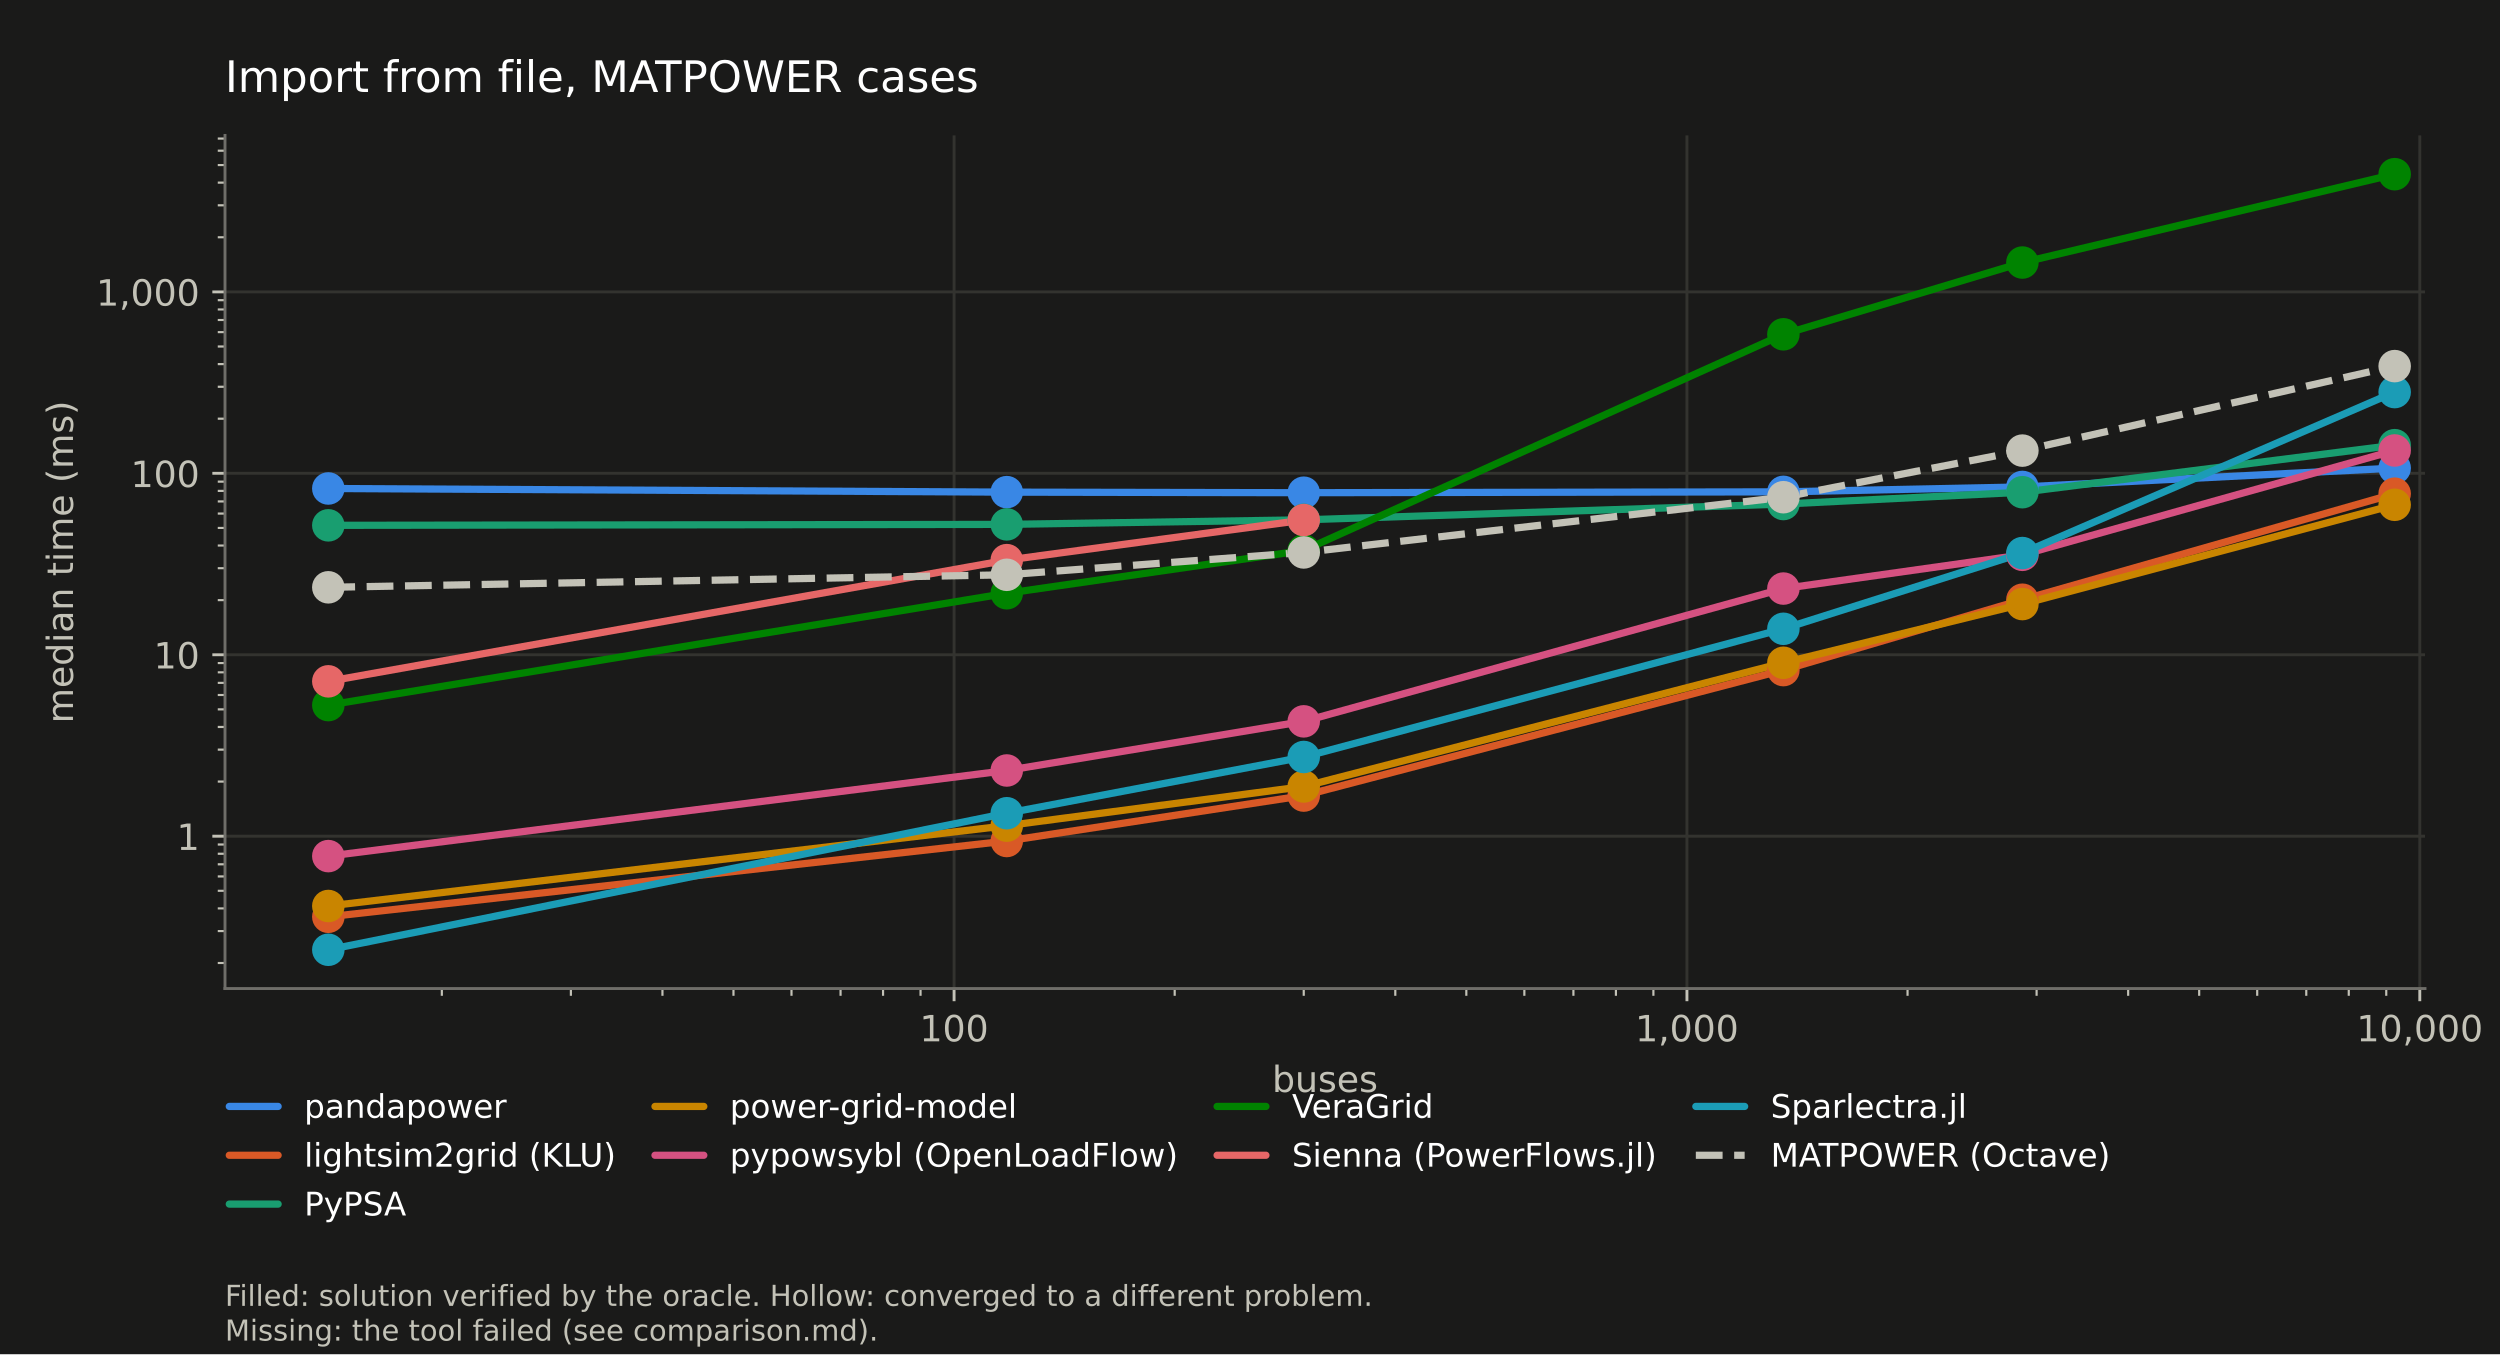
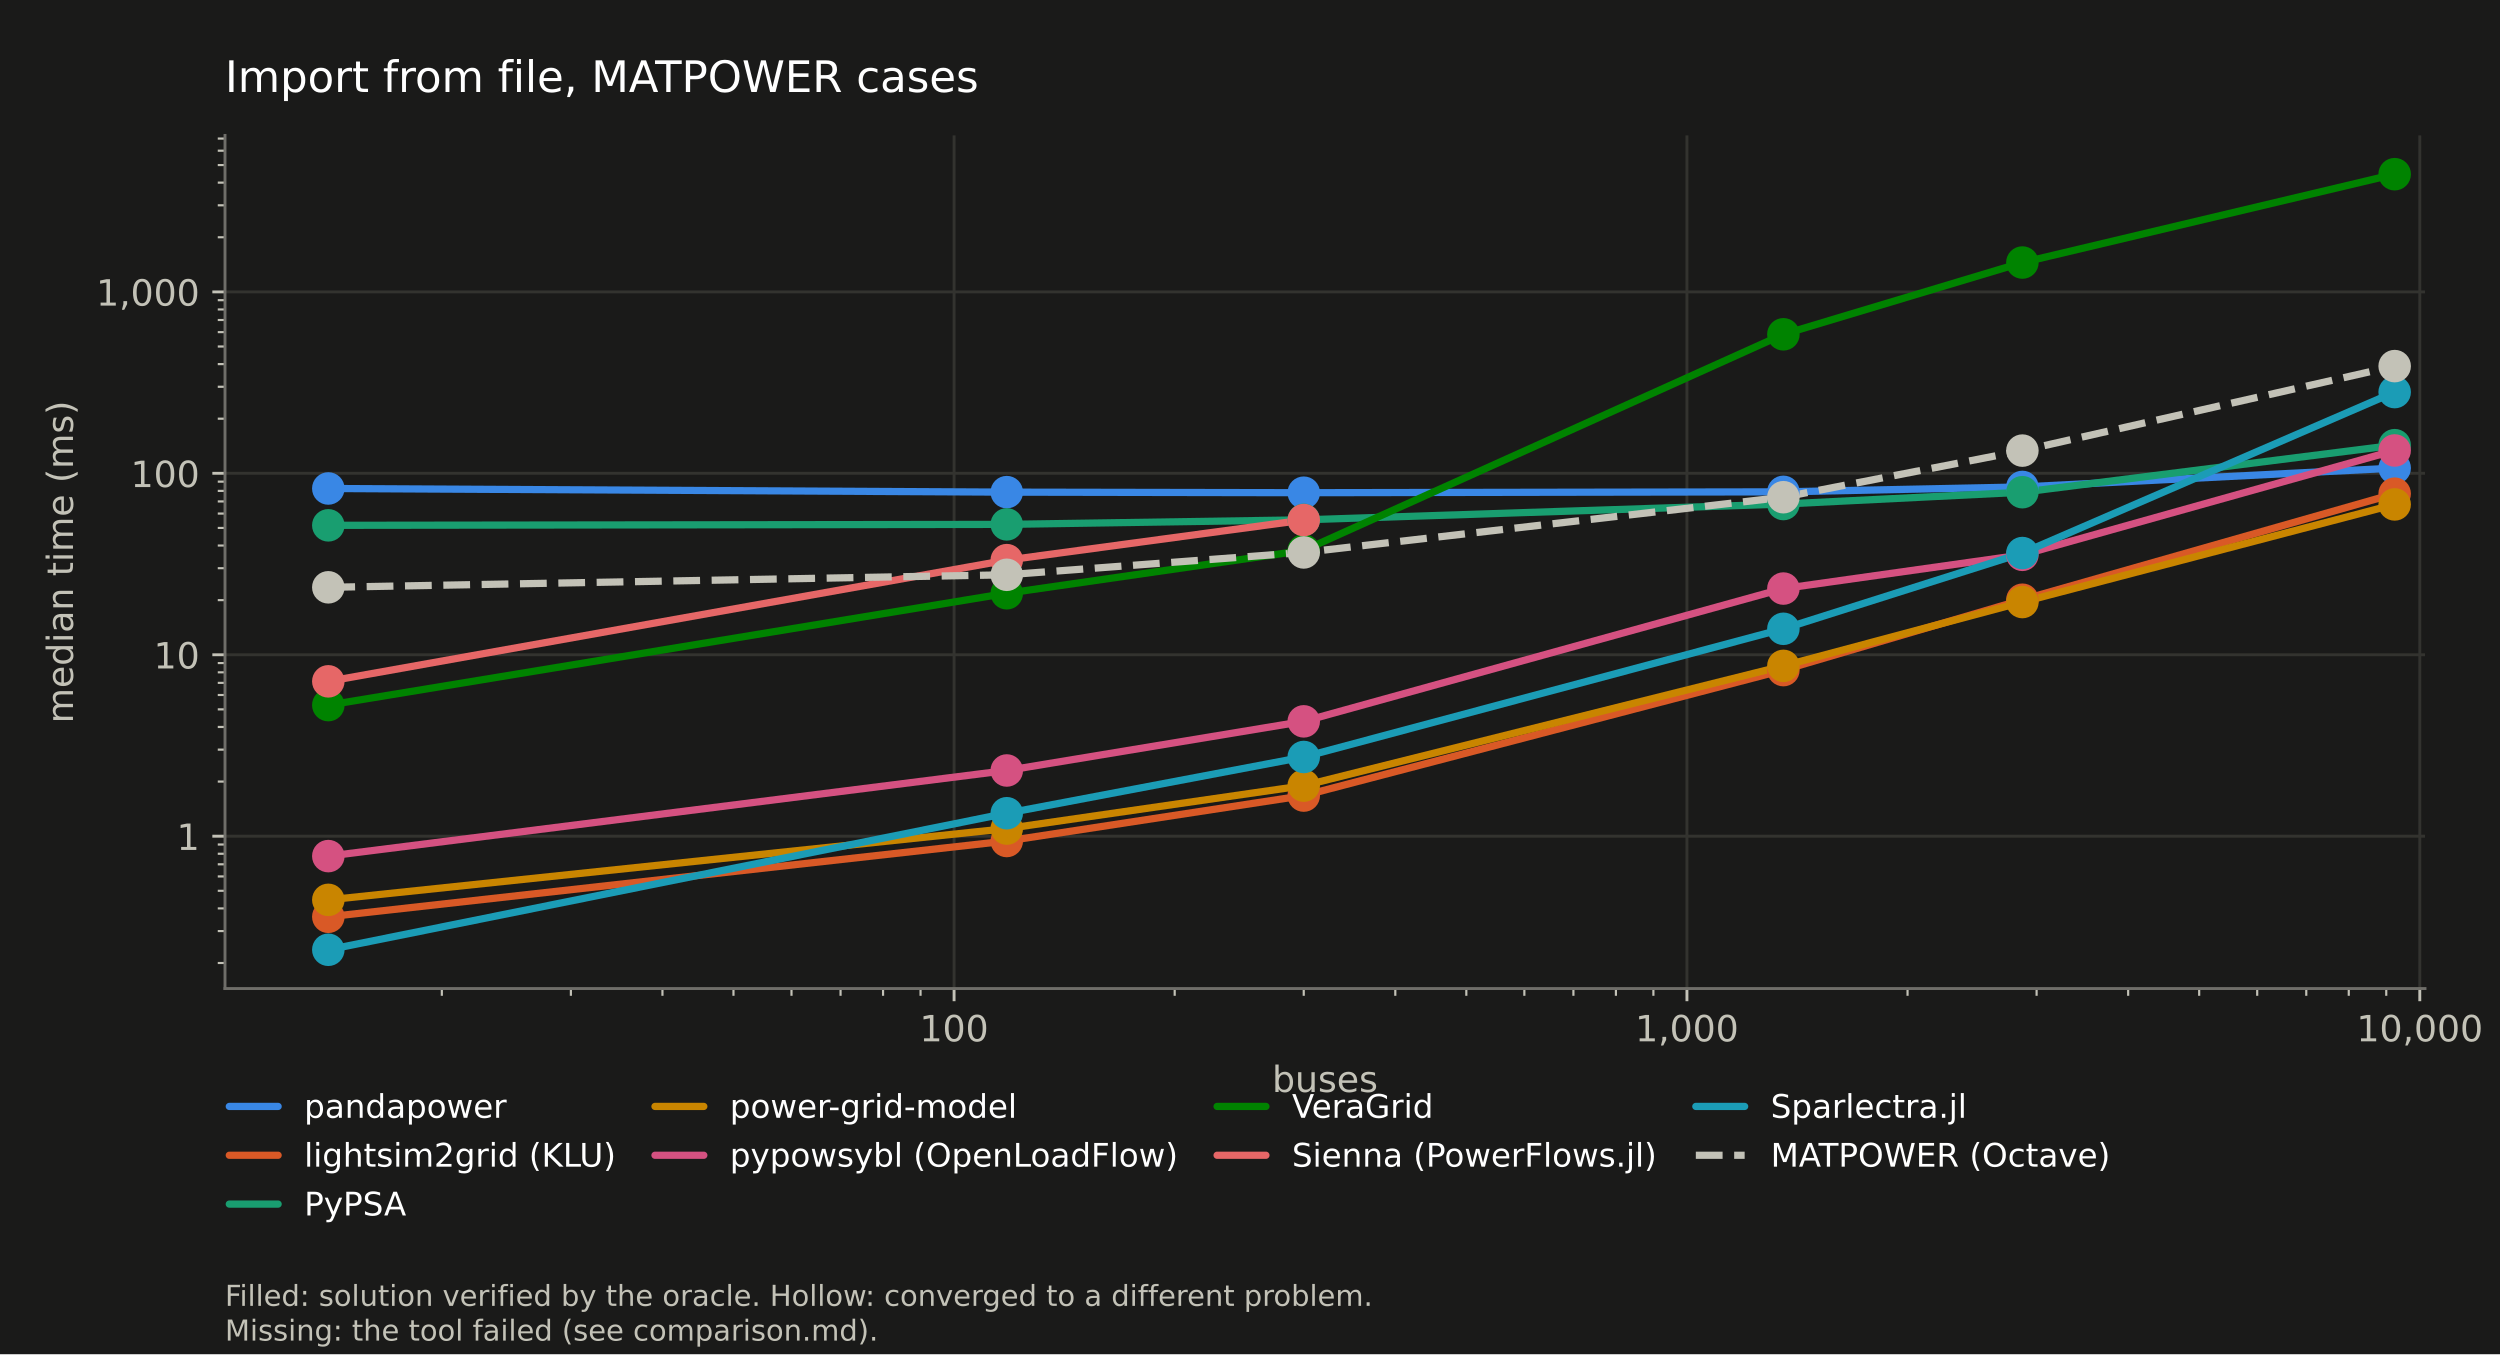
<svg xmlns="http://www.w3.org/2000/svg" xmlns:xlink="http://www.w3.org/1999/xlink" width="691.2pt" height="374.4pt" viewBox="0 0 691.2 374.4" version="1.1">
  <defs>
    <style type="text/css">*{stroke-linejoin: round; stroke-linecap: butt}</style>
  </defs>
  <g id="figure_1">
    <g id="patch_1">
      <path d="M 0 374.4  L 691.2 374.4  L 691.2 0  L 0 0  z " style="fill: #1a1a19" />
    </g>
    <g id="axes_1">
      <g id="patch_2">
        <path d="M 62.208 273.312  L 670.464 273.312  L 670.464 37.44  L 62.208 37.44  z " style="fill: #1a1a19" />
      </g>
      <g id="matplotlib.axis_1">
        <g id="xtick_1">
          <g id="line2d_1">
            <path d="M 263.784 273.312  L 263.784 37.44  " clip-path="url(#pc0a371b898)" style="fill: none; stroke: #33332f; stroke-width: 0.8; stroke-linecap: square" />
          </g>
          <g id="line2d_2">
            <defs>
              <path id="m5ec1d65c88" d="M 0 0  L 0 3.5  " style="stroke: #c3c2b7; stroke-width: 0.8" />
            </defs>
            <g>
              <use xlink:href="#m5ec1d65c88" x="263.784" y="273.312" style="fill: #c3c2b7; stroke: #c3c2b7; stroke-width: 0.8" />
            </g>
          </g>
          <g id="text_1">
            <text style="font-size: 10px; font-family: 'DejaVu Sans', 'Bitstream Vera Sans', 'Computer Modern Sans Serif', 'Lucida Grande', 'Verdana', 'Geneva', 'Lucid', 'Arial', 'Helvetica', 'Avant Garde', sans-serif; text-anchor: middle; fill: #c3c2b7" x="263.784" y="287.91" transform="rotate(-0 263.7842 287.9097)">100</text>
          </g>
        </g>
        <g id="xtick_2">
          <g id="line2d_3">
            <path d="M 466.404 273.312  L 466.404 37.44  " clip-path="url(#pc0a371b898)" style="fill: none; stroke: #33332f; stroke-width: 0.8; stroke-linecap: square" />
          </g>
          <g id="line2d_4">
            <g>
              <use xlink:href="#m5ec1d65c88" x="466.404" y="273.312" style="fill: #c3c2b7; stroke: #c3c2b7; stroke-width: 0.8" />
            </g>
          </g>
          <g id="text_2">
            <text style="font-size: 10px; font-family: 'DejaVu Sans', 'Bitstream Vera Sans', 'Computer Modern Sans Serif', 'Lucida Grande', 'Verdana', 'Geneva', 'Lucid', 'Arial', 'Helvetica', 'Avant Garde', sans-serif; text-anchor: middle; fill: #c3c2b7" x="466.404" y="287.91" transform="rotate(-0 466.4036 287.9097)">1,000</text>
          </g>
        </g>
        <g id="xtick_3">
          <g id="line2d_5">
            <path d="M 669.023 273.312  L 669.023 37.44  " clip-path="url(#pc0a371b898)" style="fill: none; stroke: #33332f; stroke-width: 0.8; stroke-linecap: square" />
          </g>
          <g id="line2d_6">
            <g>
              <use xlink:href="#m5ec1d65c88" x="669.023" y="273.312" style="fill: #c3c2b7; stroke: #c3c2b7; stroke-width: 0.8" />
            </g>
          </g>
          <g id="text_3">
            <text style="font-size: 10px; font-family: 'DejaVu Sans', 'Bitstream Vera Sans', 'Computer Modern Sans Serif', 'Lucida Grande', 'Verdana', 'Geneva', 'Lucid', 'Arial', 'Helvetica', 'Avant Garde', sans-serif; text-anchor: middle; fill: #c3c2b7" x="669.023" y="287.91" transform="rotate(-0 669.023 287.9097)">10,000</text>
          </g>
        </g>
        <g id="xtick_4">
          <g id="line2d_7">
            <defs>
              <path id="m5e015acaa7" d="M 0 0  L 0 2  " style="stroke: #c3c2b7; stroke-width: 0.6" />
            </defs>
            <g>
              <use xlink:href="#m5e015acaa7" x="122.159" y="273.312" style="fill: #c3c2b7; stroke: #c3c2b7; stroke-width: 0.6" />
            </g>
          </g>
        </g>
        <g id="xtick_5">
          <g id="line2d_8">
            <g>
              <use xlink:href="#m5e015acaa7" x="157.839" y="273.312" style="fill: #c3c2b7; stroke: #c3c2b7; stroke-width: 0.6" />
            </g>
          </g>
        </g>
        <g id="xtick_6">
          <g id="line2d_9">
            <g>
              <use xlink:href="#m5e015acaa7" x="183.154" y="273.312" style="fill: #c3c2b7; stroke: #c3c2b7; stroke-width: 0.6" />
            </g>
          </g>
        </g>
        <g id="xtick_7">
          <g id="line2d_10">
            <g>
              <use xlink:href="#m5e015acaa7" x="202.79" y="273.312" style="fill: #c3c2b7; stroke: #c3c2b7; stroke-width: 0.6" />
            </g>
          </g>
        </g>
        <g id="xtick_8">
          <g id="line2d_11">
            <g>
              <use xlink:href="#m5e015acaa7" x="218.833" y="273.312" style="fill: #c3c2b7; stroke: #c3c2b7; stroke-width: 0.6" />
            </g>
          </g>
        </g>
        <g id="xtick_9">
          <g id="line2d_12">
            <g>
              <use xlink:href="#m5e015acaa7" x="232.398" y="273.312" style="fill: #c3c2b7; stroke: #c3c2b7; stroke-width: 0.6" />
            </g>
          </g>
        </g>
        <g id="xtick_10">
          <g id="line2d_13">
            <g>
              <use xlink:href="#m5e015acaa7" x="244.148" y="273.312" style="fill: #c3c2b7; stroke: #c3c2b7; stroke-width: 0.6" />
            </g>
          </g>
        </g>
        <g id="xtick_11">
          <g id="line2d_14">
            <g>
              <use xlink:href="#m5e015acaa7" x="254.513" y="273.312" style="fill: #c3c2b7; stroke: #c3c2b7; stroke-width: 0.6" />
            </g>
          </g>
        </g>
        <g id="xtick_12">
          <g id="line2d_15">
            <g>
              <use xlink:href="#m5e015acaa7" x="324.779" y="273.312" style="fill: #c3c2b7; stroke: #c3c2b7; stroke-width: 0.6" />
            </g>
          </g>
        </g>
        <g id="xtick_13">
          <g id="line2d_16">
            <g>
              <use xlink:href="#m5e015acaa7" x="360.458" y="273.312" style="fill: #c3c2b7; stroke: #c3c2b7; stroke-width: 0.6" />
            </g>
          </g>
        </g>
        <g id="xtick_14">
          <g id="line2d_17">
            <g>
              <use xlink:href="#m5e015acaa7" x="385.773" y="273.312" style="fill: #c3c2b7; stroke: #c3c2b7; stroke-width: 0.6" />
            </g>
          </g>
        </g>
        <g id="xtick_15">
          <g id="line2d_18">
            <g>
              <use xlink:href="#m5e015acaa7" x="405.409" y="273.312" style="fill: #c3c2b7; stroke: #c3c2b7; stroke-width: 0.6" />
            </g>
          </g>
        </g>
        <g id="xtick_16">
          <g id="line2d_19">
            <g>
              <use xlink:href="#m5e015acaa7" x="421.453" y="273.312" style="fill: #c3c2b7; stroke: #c3c2b7; stroke-width: 0.6" />
            </g>
          </g>
        </g>
        <g id="xtick_17">
          <g id="line2d_20">
            <g>
              <use xlink:href="#m5e015acaa7" x="435.017" y="273.312" style="fill: #c3c2b7; stroke: #c3c2b7; stroke-width: 0.6" />
            </g>
          </g>
        </g>
        <g id="xtick_18">
          <g id="line2d_21">
            <g>
              <use xlink:href="#m5e015acaa7" x="446.768" y="273.312" style="fill: #c3c2b7; stroke: #c3c2b7; stroke-width: 0.6" />
            </g>
          </g>
        </g>
        <g id="xtick_19">
          <g id="line2d_22">
            <g>
              <use xlink:href="#m5e015acaa7" x="457.132" y="273.312" style="fill: #c3c2b7; stroke: #c3c2b7; stroke-width: 0.6" />
            </g>
          </g>
        </g>
        <g id="xtick_20">
          <g id="line2d_23">
            <g>
              <use xlink:href="#m5e015acaa7" x="527.398" y="273.312" style="fill: #c3c2b7; stroke: #c3c2b7; stroke-width: 0.6" />
            </g>
          </g>
        </g>
        <g id="xtick_21">
          <g id="line2d_24">
            <g>
              <use xlink:href="#m5e015acaa7" x="563.078" y="273.312" style="fill: #c3c2b7; stroke: #c3c2b7; stroke-width: 0.6" />
            </g>
          </g>
        </g>
        <g id="xtick_22">
          <g id="line2d_25">
            <g>
              <use xlink:href="#m5e015acaa7" x="588.393" y="273.312" style="fill: #c3c2b7; stroke: #c3c2b7; stroke-width: 0.6" />
            </g>
          </g>
        </g>
        <g id="xtick_23">
          <g id="line2d_26">
            <g>
              <use xlink:href="#m5e015acaa7" x="608.029" y="273.312" style="fill: #c3c2b7; stroke: #c3c2b7; stroke-width: 0.6" />
            </g>
          </g>
        </g>
        <g id="xtick_24">
          <g id="line2d_27">
            <g>
              <use xlink:href="#m5e015acaa7" x="624.072" y="273.312" style="fill: #c3c2b7; stroke: #c3c2b7; stroke-width: 0.6" />
            </g>
          </g>
        </g>
        <g id="xtick_25">
          <g id="line2d_28">
            <g>
              <use xlink:href="#m5e015acaa7" x="637.637" y="273.312" style="fill: #c3c2b7; stroke: #c3c2b7; stroke-width: 0.6" />
            </g>
          </g>
        </g>
        <g id="xtick_26">
          <g id="line2d_29">
            <g>
              <use xlink:href="#m5e015acaa7" x="649.387" y="273.312" style="fill: #c3c2b7; stroke: #c3c2b7; stroke-width: 0.6" />
            </g>
          </g>
        </g>
        <g id="xtick_27">
          <g id="line2d_30">
            <g>
              <use xlink:href="#m5e015acaa7" x="659.752" y="273.312" style="fill: #c3c2b7; stroke: #c3c2b7; stroke-width: 0.6" />
            </g>
          </g>
        </g>
        <g id="text_4">
          <text style="font-size: 10px; font-family: 'DejaVu Sans', 'Bitstream Vera Sans', 'Computer Modern Sans Serif', 'Lucida Grande', 'Verdana', 'Geneva', 'Lucid', 'Arial', 'Helvetica', 'Avant Garde', sans-serif; text-anchor: middle; fill: #c3c2b7" x="366.336" y="301.91" transform="rotate(-0 366.336 301.9104)">buses</text>
        </g>
      </g>
      <g id="matplotlib.axis_2">
        <g id="ytick_1">
          <g id="line2d_31">
            <path d="M 62.208 231.191  L 670.464 231.191  " clip-path="url(#pc0a371b898)" style="fill: none; stroke: #33332f; stroke-width: 0.8; stroke-linecap: square" />
          </g>
          <g id="line2d_32">
            <defs>
              <path id="mb448b4ee46" d="M 0 0  L -3.5 0  " style="stroke: #c3c2b7; stroke-width: 0.8" />
            </defs>
            <g>
              <use xlink:href="#mb448b4ee46" x="62.208" y="231.191" style="fill: #c3c2b7; stroke: #c3c2b7; stroke-width: 0.8" />
            </g>
          </g>
          <g id="text_5">
            <text style="font-size: 10px; font-family: 'DejaVu Sans', 'Bitstream Vera Sans', 'Computer Modern Sans Serif', 'Lucida Grande', 'Verdana', 'Geneva', 'Lucid', 'Arial', 'Helvetica', 'Avant Garde', sans-serif; text-anchor: end; fill: #c3c2b7" x="55.208" y="234.989" transform="rotate(-0 55.208 234.9894)">1</text>
          </g>
        </g>
        <g id="ytick_2">
          <g id="line2d_33">
            <path d="M 62.208 181.027  L 670.464 181.027  " clip-path="url(#pc0a371b898)" style="fill: none; stroke: #33332f; stroke-width: 0.8; stroke-linecap: square" />
          </g>
          <g id="line2d_34">
            <g>
              <use xlink:href="#mb448b4ee46" x="62.208" y="181.027" style="fill: #c3c2b7; stroke: #c3c2b7; stroke-width: 0.8" />
            </g>
          </g>
          <g id="text_6">
            <text style="font-size: 10px; font-family: 'DejaVu Sans', 'Bitstream Vera Sans', 'Computer Modern Sans Serif', 'Lucida Grande', 'Verdana', 'Geneva', 'Lucid', 'Arial', 'Helvetica', 'Avant Garde', sans-serif; text-anchor: end; fill: #c3c2b7" x="55.208" y="184.826" transform="rotate(-0 55.208 184.8257)">10</text>
          </g>
        </g>
        <g id="ytick_3">
          <g id="line2d_35">
            <path d="M 62.208 130.863  L 670.464 130.863  " clip-path="url(#pc0a371b898)" style="fill: none; stroke: #33332f; stroke-width: 0.8; stroke-linecap: square" />
          </g>
          <g id="line2d_36">
            <g>
              <use xlink:href="#mb448b4ee46" x="62.208" y="130.863" style="fill: #c3c2b7; stroke: #c3c2b7; stroke-width: 0.8" />
            </g>
          </g>
          <g id="text_7">
            <text style="font-size: 10px; font-family: 'DejaVu Sans', 'Bitstream Vera Sans', 'Computer Modern Sans Serif', 'Lucida Grande', 'Verdana', 'Geneva', 'Lucid', 'Arial', 'Helvetica', 'Avant Garde', sans-serif; text-anchor: end; fill: #c3c2b7" x="55.208" y="134.662" transform="rotate(-0 55.208 134.6619)">100</text>
          </g>
        </g>
        <g id="ytick_4">
          <g id="line2d_37">
            <path d="M 62.208 80.699  L 670.464 80.699  " clip-path="url(#pc0a371b898)" style="fill: none; stroke: #33332f; stroke-width: 0.8; stroke-linecap: square" />
          </g>
          <g id="line2d_38">
            <g>
              <use xlink:href="#mb448b4ee46" x="62.208" y="80.699" style="fill: #c3c2b7; stroke: #c3c2b7; stroke-width: 0.8" />
            </g>
          </g>
          <g id="text_8">
            <text style="font-size: 10px; font-family: 'DejaVu Sans', 'Bitstream Vera Sans', 'Computer Modern Sans Serif', 'Lucida Grande', 'Verdana', 'Geneva', 'Lucid', 'Arial', 'Helvetica', 'Avant Garde', sans-serif; text-anchor: end; fill: #c3c2b7" x="55.208" y="84.498" transform="rotate(-0 55.208 84.4981)">1,000</text>
          </g>
        </g>
        <g id="ytick_5">
          <g id="line2d_39">
            <defs>
              <path id="m039c7db84e" d="M 0 0  L -2 0  " style="stroke: #c3c2b7; stroke-width: 0.6" />
            </defs>
            <g>
              <use xlink:href="#m039c7db84e" x="62.208" y="266.254" style="fill: #c3c2b7; stroke: #c3c2b7; stroke-width: 0.6" />
            </g>
          </g>
        </g>
        <g id="ytick_6">
          <g id="line2d_40">
            <g>
              <use xlink:href="#m039c7db84e" x="62.208" y="257.42" style="fill: #c3c2b7; stroke: #c3c2b7; stroke-width: 0.6" />
            </g>
          </g>
        </g>
        <g id="ytick_7">
          <g id="line2d_41">
            <g>
              <use xlink:href="#m039c7db84e" x="62.208" y="251.153" style="fill: #c3c2b7; stroke: #c3c2b7; stroke-width: 0.6" />
            </g>
          </g>
        </g>
        <g id="ytick_8">
          <g id="line2d_42">
            <g>
              <use xlink:href="#m039c7db84e" x="62.208" y="246.291" style="fill: #c3c2b7; stroke: #c3c2b7; stroke-width: 0.6" />
            </g>
          </g>
        </g>
        <g id="ytick_9">
          <g id="line2d_43">
            <g>
              <use xlink:href="#m039c7db84e" x="62.208" y="242.319" style="fill: #c3c2b7; stroke: #c3c2b7; stroke-width: 0.6" />
            </g>
          </g>
        </g>
        <g id="ytick_10">
          <g id="line2d_44">
            <g>
              <use xlink:href="#m039c7db84e" x="62.208" y="238.961" style="fill: #c3c2b7; stroke: #c3c2b7; stroke-width: 0.6" />
            </g>
          </g>
        </g>
        <g id="ytick_11">
          <g id="line2d_45">
            <g>
              <use xlink:href="#m039c7db84e" x="62.208" y="236.052" style="fill: #c3c2b7; stroke: #c3c2b7; stroke-width: 0.6" />
            </g>
          </g>
        </g>
        <g id="ytick_12">
          <g id="line2d_46">
            <g>
              <use xlink:href="#m039c7db84e" x="62.208" y="233.486" style="fill: #c3c2b7; stroke: #c3c2b7; stroke-width: 0.6" />
            </g>
          </g>
        </g>
        <g id="ytick_13">
          <g id="line2d_47">
            <g>
              <use xlink:href="#m039c7db84e" x="62.208" y="216.09" style="fill: #c3c2b7; stroke: #c3c2b7; stroke-width: 0.6" />
            </g>
          </g>
        </g>
        <g id="ytick_14">
          <g id="line2d_48">
            <g>
              <use xlink:href="#m039c7db84e" x="62.208" y="207.256" style="fill: #c3c2b7; stroke: #c3c2b7; stroke-width: 0.6" />
            </g>
          </g>
        </g>
        <g id="ytick_15">
          <g id="line2d_49">
            <g>
              <use xlink:href="#m039c7db84e" x="62.208" y="200.989" style="fill: #c3c2b7; stroke: #c3c2b7; stroke-width: 0.6" />
            </g>
          </g>
        </g>
        <g id="ytick_16">
          <g id="line2d_50">
            <g>
              <use xlink:href="#m039c7db84e" x="62.208" y="196.128" style="fill: #c3c2b7; stroke: #c3c2b7; stroke-width: 0.6" />
            </g>
          </g>
        </g>
        <g id="ytick_17">
          <g id="line2d_51">
            <g>
              <use xlink:href="#m039c7db84e" x="62.208" y="192.156" style="fill: #c3c2b7; stroke: #c3c2b7; stroke-width: 0.6" />
            </g>
          </g>
        </g>
        <g id="ytick_18">
          <g id="line2d_52">
            <g>
              <use xlink:href="#m039c7db84e" x="62.208" y="188.797" style="fill: #c3c2b7; stroke: #c3c2b7; stroke-width: 0.6" />
            </g>
          </g>
        </g>
        <g id="ytick_19">
          <g id="line2d_53">
            <g>
              <use xlink:href="#m039c7db84e" x="62.208" y="185.888" style="fill: #c3c2b7; stroke: #c3c2b7; stroke-width: 0.6" />
            </g>
          </g>
        </g>
        <g id="ytick_20">
          <g id="line2d_54">
            <g>
              <use xlink:href="#m039c7db84e" x="62.208" y="183.322" style="fill: #c3c2b7; stroke: #c3c2b7; stroke-width: 0.6" />
            </g>
          </g>
        </g>
        <g id="ytick_21">
          <g id="line2d_55">
            <g>
              <use xlink:href="#m039c7db84e" x="62.208" y="165.926" style="fill: #c3c2b7; stroke: #c3c2b7; stroke-width: 0.6" />
            </g>
          </g>
        </g>
        <g id="ytick_22">
          <g id="line2d_56">
            <g>
              <use xlink:href="#m039c7db84e" x="62.208" y="157.093" style="fill: #c3c2b7; stroke: #c3c2b7; stroke-width: 0.6" />
            </g>
          </g>
        </g>
        <g id="ytick_23">
          <g id="line2d_57">
            <g>
              <use xlink:href="#m039c7db84e" x="62.208" y="150.825" style="fill: #c3c2b7; stroke: #c3c2b7; stroke-width: 0.6" />
            </g>
          </g>
        </g>
        <g id="ytick_24">
          <g id="line2d_58">
            <g>
              <use xlink:href="#m039c7db84e" x="62.208" y="145.964" style="fill: #c3c2b7; stroke: #c3c2b7; stroke-width: 0.6" />
            </g>
          </g>
        </g>
        <g id="ytick_25">
          <g id="line2d_59">
            <g>
              <use xlink:href="#m039c7db84e" x="62.208" y="141.992" style="fill: #c3c2b7; stroke: #c3c2b7; stroke-width: 0.6" />
            </g>
          </g>
        </g>
        <g id="ytick_26">
          <g id="line2d_60">
            <g>
              <use xlink:href="#m039c7db84e" x="62.208" y="138.634" style="fill: #c3c2b7; stroke: #c3c2b7; stroke-width: 0.6" />
            </g>
          </g>
        </g>
        <g id="ytick_27">
          <g id="line2d_61">
            <g>
              <use xlink:href="#m039c7db84e" x="62.208" y="135.724" style="fill: #c3c2b7; stroke: #c3c2b7; stroke-width: 0.6" />
            </g>
          </g>
        </g>
        <g id="ytick_28">
          <g id="line2d_62">
            <g>
              <use xlink:href="#m039c7db84e" x="62.208" y="133.158" style="fill: #c3c2b7; stroke: #c3c2b7; stroke-width: 0.6" />
            </g>
          </g>
        </g>
        <g id="ytick_29">
          <g id="line2d_63">
            <g>
              <use xlink:href="#m039c7db84e" x="62.208" y="115.762" style="fill: #c3c2b7; stroke: #c3c2b7; stroke-width: 0.6" />
            </g>
          </g>
        </g>
        <g id="ytick_30">
          <g id="line2d_64">
            <g>
              <use xlink:href="#m039c7db84e" x="62.208" y="106.929" style="fill: #c3c2b7; stroke: #c3c2b7; stroke-width: 0.6" />
            </g>
          </g>
        </g>
        <g id="ytick_31">
          <g id="line2d_65">
            <g>
              <use xlink:href="#m039c7db84e" x="62.208" y="100.661" style="fill: #c3c2b7; stroke: #c3c2b7; stroke-width: 0.6" />
            </g>
          </g>
        </g>
        <g id="ytick_32">
          <g id="line2d_66">
            <g>
              <use xlink:href="#m039c7db84e" x="62.208" y="95.8" style="fill: #c3c2b7; stroke: #c3c2b7; stroke-width: 0.6" />
            </g>
          </g>
        </g>
        <g id="ytick_33">
          <g id="line2d_67">
            <g>
              <use xlink:href="#m039c7db84e" x="62.208" y="91.828" style="fill: #c3c2b7; stroke: #c3c2b7; stroke-width: 0.6" />
            </g>
          </g>
        </g>
        <g id="ytick_34">
          <g id="line2d_68">
            <g>
              <use xlink:href="#m039c7db84e" x="62.208" y="88.47" style="fill: #c3c2b7; stroke: #c3c2b7; stroke-width: 0.6" />
            </g>
          </g>
        </g>
        <g id="ytick_35">
          <g id="line2d_69">
            <g>
              <use xlink:href="#m039c7db84e" x="62.208" y="85.561" style="fill: #c3c2b7; stroke: #c3c2b7; stroke-width: 0.6" />
            </g>
          </g>
        </g>
        <g id="ytick_36">
          <g id="line2d_70">
            <g>
              <use xlink:href="#m039c7db84e" x="62.208" y="82.995" style="fill: #c3c2b7; stroke: #c3c2b7; stroke-width: 0.6" />
            </g>
          </g>
        </g>
        <g id="ytick_37">
          <g id="line2d_71">
            <g>
              <use xlink:href="#m039c7db84e" x="62.208" y="65.598" style="fill: #c3c2b7; stroke: #c3c2b7; stroke-width: 0.6" />
            </g>
          </g>
        </g>
        <g id="ytick_38">
          <g id="line2d_72">
            <g>
              <use xlink:href="#m039c7db84e" x="62.208" y="56.765" style="fill: #c3c2b7; stroke: #c3c2b7; stroke-width: 0.6" />
            </g>
          </g>
        </g>
        <g id="ytick_39">
          <g id="line2d_73">
            <g>
              <use xlink:href="#m039c7db84e" x="62.208" y="50.498" style="fill: #c3c2b7; stroke: #c3c2b7; stroke-width: 0.6" />
            </g>
          </g>
        </g>
        <g id="ytick_40">
          <g id="line2d_74">
            <g>
              <use xlink:href="#m039c7db84e" x="62.208" y="45.636" style="fill: #c3c2b7; stroke: #c3c2b7; stroke-width: 0.6" />
            </g>
          </g>
        </g>
        <g id="ytick_41">
          <g id="line2d_75">
            <g>
              <use xlink:href="#m039c7db84e" x="62.208" y="41.664" style="fill: #c3c2b7; stroke: #c3c2b7; stroke-width: 0.6" />
            </g>
          </g>
        </g>
        <g id="ytick_42">
          <g id="line2d_76">
            <g>
              <use xlink:href="#m039c7db84e" x="62.208" y="38.306" style="fill: #c3c2b7; stroke: #c3c2b7; stroke-width: 0.6" />
            </g>
          </g>
        </g>
        <g id="text_9">
          <text style="font-size: 10px; font-family: 'DejaVu Sans', 'Bitstream Vera Sans', 'Computer Modern Sans Serif', 'Lucida Grande', 'Verdana', 'Geneva', 'Lucid', 'Arial', 'Helvetica', 'Avant Garde', sans-serif; text-anchor: middle; fill: #c3c2b7" x="20.178" y="155.376" transform="rotate(-90 20.17753 155.376)">median time (ms)</text>
        </g>
      </g>
      <g id="line2d_77">
        <path d="M 90.773 135.055  L 278.349 136.066  L 360.458 136.224  L 493.072 135.985  L 559.149 134.629  L 662.077 129.415  " clip-path="url(#pc0a371b898)" style="fill: none; stroke: #3987e5; stroke-width: 2; stroke-linecap: round" />
      </g>
      <g id="line2d_78">
        <path d="M 90.773 253.472  L 278.349 232.519  L 360.458 219.961  L 493.072 185.269  L 559.149 165.814  L 662.077 136.497  " clip-path="url(#pc0a371b898)" style="fill: none; stroke: #d95926; stroke-width: 2; stroke-linecap: round" />
      </g>
      <g id="line2d_79">
        <path d="M 90.773 145.244  L 278.349 144.981  L 360.458 143.723  L 493.072 139.357  L 559.149 136.082  L 662.077 123.083  " clip-path="url(#pc0a371b898)" style="fill: none; stroke: #199e70; stroke-width: 2; stroke-linecap: round" />
      </g>
      <g id="line2d_80">
-         <path d="M 90.773 250.492  L 278.349 228.28  L 360.458 217.446  L 493.072 183.244  L 559.149 167.013  L 662.077 139.562  " clip-path="url(#pc0a371b898)" style="fill: none; stroke: #c98500; stroke-width: 2; stroke-linecap: round" />
+         <path d="M 90.773 248.792  L 278.349 229.085  L 360.458 217.213  L 493.072 184.102  L 559.149 166.452  L 662.077 139.461  " clip-path="url(#pc0a371b898)" style="fill: none; stroke: #c98500; stroke-width: 2; stroke-linecap: round" />
      </g>
      <g id="line2d_81">
        <path d="M 90.773 236.697  L 278.349 213.025  L 360.458 199.439  L 493.072 162.725  L 559.149 153.399  L 662.077 124.547  " clip-path="url(#pc0a371b898)" style="fill: none; stroke: #d55181; stroke-width: 2; stroke-linecap: round" />
      </g>
      <g id="line2d_82">
        <path d="M 90.773 194.944  L 278.349 164.025  L 360.458 152.181  L 493.072 92.429  L 559.149 72.588  L 662.077 48.161  " clip-path="url(#pc0a371b898)" style="fill: none; stroke: #008300; stroke-width: 2; stroke-linecap: round" />
      </g>
      <g id="line2d_83">
        <path d="M 90.773 188.376  L 278.349 154.866  L 360.458 143.783  " clip-path="url(#pc0a371b898)" style="fill: none; stroke: #e66767; stroke-width: 2; stroke-linecap: round" />
      </g>
      <g id="line2d_84">
        <path d="M 90.773 262.591  L 278.349 224.843  L 360.458 209.292  L 493.072 173.848  L 559.149 152.908  L 662.077 108.402  " clip-path="url(#pc0a371b898)" style="fill: none; stroke: #1b9cb6; stroke-width: 2; stroke-linecap: round" />
      </g>
      <g id="line2d_85">
        <path d="M 90.773 162.38  L 278.349 158.919  L 360.458 152.74  L 493.072 137.469  L 559.149 124.583  L 662.077 101.223  " clip-path="url(#pc0a371b898)" style="fill: none; stroke-dasharray: 7.4,3.2; stroke-dashoffset: 0; stroke: #c3c2b7; stroke-width: 2" />
      </g>
      <g id="patch_3">
        <path d="M 62.208 273.312  L 62.208 37.44  " style="fill: none; stroke: #6f6e69; stroke-width: 0.8; stroke-linejoin: miter; stroke-linecap: square" />
      </g>
      <g id="patch_4">
        <path d="M 62.208 273.312  L 670.464 273.312  " style="fill: none; stroke: #6f6e69; stroke-width: 0.8; stroke-linejoin: miter; stroke-linecap: square" />
      </g>
      <g id="line2d_86">
        <defs>
          <path id="m8c884c521c" d="M 0 3.5  C 0.928 3.5 1.819 3.131 2.475 2.475  C 3.131 1.819 3.5 0.928 3.5 0  C 3.5 -0.928 3.131 -1.819 2.475 -2.475  C 1.819 -3.131 0.928 -3.5 0 -3.5  C -0.928 -3.5 -1.819 -3.131 -2.475 -2.475  C -3.131 -1.819 -3.5 -0.928 -3.5 0  C -3.5 0.928 -3.131 1.819 -2.475 2.475  C -1.819 3.131 -0.928 3.5 0 3.5  z " style="stroke: #3987e5; stroke-width: 2" />
        </defs>
        <g clip-path="url(#pc0a371b898)">
          <use xlink:href="#m8c884c521c" x="90.773" y="135.055" style="fill: #3987e5; stroke: #3987e5; stroke-width: 2" />
        </g>
      </g>
      <g id="line2d_87">
        <g clip-path="url(#pc0a371b898)">
          <use xlink:href="#m8c884c521c" x="278.349" y="136.066" style="fill: #3987e5; stroke: #3987e5; stroke-width: 2" />
        </g>
      </g>
      <g id="line2d_88">
        <g clip-path="url(#pc0a371b898)">
          <use xlink:href="#m8c884c521c" x="360.458" y="136.224" style="fill: #3987e5; stroke: #3987e5; stroke-width: 2" />
        </g>
      </g>
      <g id="line2d_89">
        <g clip-path="url(#pc0a371b898)">
          <use xlink:href="#m8c884c521c" x="493.072" y="135.985" style="fill: #3987e5; stroke: #3987e5; stroke-width: 2" />
        </g>
      </g>
      <g id="line2d_90">
        <g clip-path="url(#pc0a371b898)">
          <use xlink:href="#m8c884c521c" x="559.149" y="134.629" style="fill: #3987e5; stroke: #3987e5; stroke-width: 2" />
        </g>
      </g>
      <g id="line2d_91">
        <g clip-path="url(#pc0a371b898)">
          <use xlink:href="#m8c884c521c" x="662.077" y="129.415" style="fill: #3987e5; stroke: #3987e5; stroke-width: 2" />
        </g>
      </g>
      <g id="line2d_92">
        <defs>
          <path id="m9977e4e33c" d="M 0 3.5  C 0.928 3.5 1.819 3.131 2.475 2.475  C 3.131 1.819 3.5 0.928 3.5 0  C 3.5 -0.928 3.131 -1.819 2.475 -2.475  C 1.819 -3.131 0.928 -3.5 0 -3.5  C -0.928 -3.5 -1.819 -3.131 -2.475 -2.475  C -3.131 -1.819 -3.5 -0.928 -3.5 0  C -3.5 0.928 -3.131 1.819 -2.475 2.475  C -1.819 3.131 -0.928 3.5 0 3.5  z " style="stroke: #d95926; stroke-width: 2" />
        </defs>
        <g clip-path="url(#pc0a371b898)">
          <use xlink:href="#m9977e4e33c" x="90.773" y="253.472" style="fill: #d95926; stroke: #d95926; stroke-width: 2" />
        </g>
      </g>
      <g id="line2d_93">
        <g clip-path="url(#pc0a371b898)">
          <use xlink:href="#m9977e4e33c" x="278.349" y="232.519" style="fill: #d95926; stroke: #d95926; stroke-width: 2" />
        </g>
      </g>
      <g id="line2d_94">
        <g clip-path="url(#pc0a371b898)">
          <use xlink:href="#m9977e4e33c" x="360.458" y="219.961" style="fill: #d95926; stroke: #d95926; stroke-width: 2" />
        </g>
      </g>
      <g id="line2d_95">
        <g clip-path="url(#pc0a371b898)">
          <use xlink:href="#m9977e4e33c" x="493.072" y="185.269" style="fill: #d95926; stroke: #d95926; stroke-width: 2" />
        </g>
      </g>
      <g id="line2d_96">
        <g clip-path="url(#pc0a371b898)">
          <use xlink:href="#m9977e4e33c" x="559.149" y="165.814" style="fill: #d95926; stroke: #d95926; stroke-width: 2" />
        </g>
      </g>
      <g id="line2d_97">
        <g clip-path="url(#pc0a371b898)">
          <use xlink:href="#m9977e4e33c" x="662.077" y="136.497" style="fill: #d95926; stroke: #d95926; stroke-width: 2" />
        </g>
      </g>
      <g id="line2d_98">
        <defs>
          <path id="mf892d1932a" d="M 0 3.5  C 0.928 3.5 1.819 3.131 2.475 2.475  C 3.131 1.819 3.5 0.928 3.5 0  C 3.5 -0.928 3.131 -1.819 2.475 -2.475  C 1.819 -3.131 0.928 -3.5 0 -3.5  C -0.928 -3.5 -1.819 -3.131 -2.475 -2.475  C -3.131 -1.819 -3.5 -0.928 -3.5 0  C -3.5 0.928 -3.131 1.819 -2.475 2.475  C -1.819 3.131 -0.928 3.5 0 3.5  z " style="stroke: #199e70; stroke-width: 2" />
        </defs>
        <g clip-path="url(#pc0a371b898)">
          <use xlink:href="#mf892d1932a" x="90.773" y="145.244" style="fill: #199e70; stroke: #199e70; stroke-width: 2" />
        </g>
      </g>
      <g id="line2d_99">
        <g clip-path="url(#pc0a371b898)">
          <use xlink:href="#mf892d1932a" x="278.349" y="144.981" style="fill: #199e70; stroke: #199e70; stroke-width: 2" />
        </g>
      </g>
      <g id="line2d_100">
        <g clip-path="url(#pc0a371b898)">
          <use xlink:href="#mf892d1932a" x="360.458" y="143.723" style="fill: #199e70; stroke: #199e70; stroke-width: 2" />
        </g>
      </g>
      <g id="line2d_101">
        <g clip-path="url(#pc0a371b898)">
          <use xlink:href="#mf892d1932a" x="493.072" y="139.357" style="fill: #199e70; stroke: #199e70; stroke-width: 2" />
        </g>
      </g>
      <g id="line2d_102">
        <g clip-path="url(#pc0a371b898)">
          <use xlink:href="#mf892d1932a" x="559.149" y="136.082" style="fill: #199e70; stroke: #199e70; stroke-width: 2" />
        </g>
      </g>
      <g id="line2d_103">
        <g clip-path="url(#pc0a371b898)">
          <use xlink:href="#mf892d1932a" x="662.077" y="123.083" style="fill: #199e70; stroke: #199e70; stroke-width: 2" />
        </g>
      </g>
      <g id="line2d_104">
        <defs>
          <path id="m00423fc1a6" d="M 0 3.5  C 0.928 3.5 1.819 3.131 2.475 2.475  C 3.131 1.819 3.5 0.928 3.5 0  C 3.5 -0.928 3.131 -1.819 2.475 -2.475  C 1.819 -3.131 0.928 -3.5 0 -3.5  C -0.928 -3.5 -1.819 -3.131 -2.475 -2.475  C -3.131 -1.819 -3.5 -0.928 -3.5 0  C -3.5 0.928 -3.131 1.819 -2.475 2.475  C -1.819 3.131 -0.928 3.5 0 3.5  z " style="stroke: #c98500; stroke-width: 2" />
        </defs>
        <g clip-path="url(#pc0a371b898)">
-           <use xlink:href="#m00423fc1a6" x="90.773" y="250.492" style="fill: #c98500; stroke: #c98500; stroke-width: 2" />
+           <use xlink:href="#m00423fc1a6" x="90.773" y="248.792" style="fill: #c98500; stroke: #c98500; stroke-width: 2" />
        </g>
      </g>
      <g id="line2d_105">
        <g clip-path="url(#pc0a371b898)">
-           <use xlink:href="#m00423fc1a6" x="278.349" y="228.28" style="fill: #c98500; stroke: #c98500; stroke-width: 2" />
+           <use xlink:href="#m00423fc1a6" x="278.349" y="229.085" style="fill: #c98500; stroke: #c98500; stroke-width: 2" />
        </g>
      </g>
      <g id="line2d_106">
        <g clip-path="url(#pc0a371b898)">
-           <use xlink:href="#m00423fc1a6" x="360.458" y="217.446" style="fill: #c98500; stroke: #c98500; stroke-width: 2" />
+           <use xlink:href="#m00423fc1a6" x="360.458" y="217.213" style="fill: #c98500; stroke: #c98500; stroke-width: 2" />
        </g>
      </g>
      <g id="line2d_107">
        <g clip-path="url(#pc0a371b898)">
-           <use xlink:href="#m00423fc1a6" x="493.072" y="183.244" style="fill: #c98500; stroke: #c98500; stroke-width: 2" />
+           <use xlink:href="#m00423fc1a6" x="493.072" y="184.102" style="fill: #c98500; stroke: #c98500; stroke-width: 2" />
        </g>
      </g>
      <g id="line2d_108">
        <g clip-path="url(#pc0a371b898)">
-           <use xlink:href="#m00423fc1a6" x="559.149" y="167.013" style="fill: #c98500; stroke: #c98500; stroke-width: 2" />
+           <use xlink:href="#m00423fc1a6" x="559.149" y="166.452" style="fill: #c98500; stroke: #c98500; stroke-width: 2" />
        </g>
      </g>
      <g id="line2d_109">
        <g clip-path="url(#pc0a371b898)">
-           <use xlink:href="#m00423fc1a6" x="662.077" y="139.562" style="fill: #c98500; stroke: #c98500; stroke-width: 2" />
+           <use xlink:href="#m00423fc1a6" x="662.077" y="139.461" style="fill: #c98500; stroke: #c98500; stroke-width: 2" />
        </g>
      </g>
      <g id="line2d_110">
        <defs>
          <path id="mc2f7c8847a" d="M 0 3.5  C 0.928 3.5 1.819 3.131 2.475 2.475  C 3.131 1.819 3.5 0.928 3.5 0  C 3.5 -0.928 3.131 -1.819 2.475 -2.475  C 1.819 -3.131 0.928 -3.5 0 -3.5  C -0.928 -3.5 -1.819 -3.131 -2.475 -2.475  C -3.131 -1.819 -3.5 -0.928 -3.5 0  C -3.5 0.928 -3.131 1.819 -2.475 2.475  C -1.819 3.131 -0.928 3.5 0 3.5  z " style="stroke: #d55181; stroke-width: 2" />
        </defs>
        <g clip-path="url(#pc0a371b898)">
          <use xlink:href="#mc2f7c8847a" x="90.773" y="236.697" style="fill: #d55181; stroke: #d55181; stroke-width: 2" />
        </g>
      </g>
      <g id="line2d_111">
        <g clip-path="url(#pc0a371b898)">
          <use xlink:href="#mc2f7c8847a" x="278.349" y="213.025" style="fill: #d55181; stroke: #d55181; stroke-width: 2" />
        </g>
      </g>
      <g id="line2d_112">
        <g clip-path="url(#pc0a371b898)">
          <use xlink:href="#mc2f7c8847a" x="360.458" y="199.439" style="fill: #d55181; stroke: #d55181; stroke-width: 2" />
        </g>
      </g>
      <g id="line2d_113">
        <g clip-path="url(#pc0a371b898)">
          <use xlink:href="#mc2f7c8847a" x="493.072" y="162.725" style="fill: #d55181; stroke: #d55181; stroke-width: 2" />
        </g>
      </g>
      <g id="line2d_114">
        <g clip-path="url(#pc0a371b898)">
          <use xlink:href="#mc2f7c8847a" x="559.149" y="153.399" style="fill: #d55181; stroke: #d55181; stroke-width: 2" />
        </g>
      </g>
      <g id="line2d_115">
        <g clip-path="url(#pc0a371b898)">
          <use xlink:href="#mc2f7c8847a" x="662.077" y="124.547" style="fill: #d55181; stroke: #d55181; stroke-width: 2" />
        </g>
      </g>
      <g id="line2d_116">
        <defs>
          <path id="m8a57e56164" d="M 0 3.5  C 0.928 3.5 1.819 3.131 2.475 2.475  C 3.131 1.819 3.5 0.928 3.5 0  C 3.5 -0.928 3.131 -1.819 2.475 -2.475  C 1.819 -3.131 0.928 -3.5 0 -3.5  C -0.928 -3.5 -1.819 -3.131 -2.475 -2.475  C -3.131 -1.819 -3.5 -0.928 -3.5 0  C -3.5 0.928 -3.131 1.819 -2.475 2.475  C -1.819 3.131 -0.928 3.5 0 3.5  z " style="stroke: #008300; stroke-width: 2" />
        </defs>
        <g clip-path="url(#pc0a371b898)">
          <use xlink:href="#m8a57e56164" x="90.773" y="194.944" style="fill: #008300; stroke: #008300; stroke-width: 2" />
        </g>
      </g>
      <g id="line2d_117">
        <g clip-path="url(#pc0a371b898)">
          <use xlink:href="#m8a57e56164" x="278.349" y="164.025" style="fill: #008300; stroke: #008300; stroke-width: 2" />
        </g>
      </g>
      <g id="line2d_118">
        <g clip-path="url(#pc0a371b898)">
          <use xlink:href="#m8a57e56164" x="360.458" y="152.181" style="fill: #008300; stroke: #008300; stroke-width: 2" />
        </g>
      </g>
      <g id="line2d_119">
        <g clip-path="url(#pc0a371b898)">
          <use xlink:href="#m8a57e56164" x="493.072" y="92.429" style="fill: #008300; stroke: #008300; stroke-width: 2" />
        </g>
      </g>
      <g id="line2d_120">
        <g clip-path="url(#pc0a371b898)">
          <use xlink:href="#m8a57e56164" x="559.149" y="72.588" style="fill: #008300; stroke: #008300; stroke-width: 2" />
        </g>
      </g>
      <g id="line2d_121">
        <g clip-path="url(#pc0a371b898)">
          <use xlink:href="#m8a57e56164" x="662.077" y="48.161" style="fill: #008300; stroke: #008300; stroke-width: 2" />
        </g>
      </g>
      <g id="line2d_122">
        <defs>
          <path id="m587126fa0c" d="M 0 3.5  C 0.928 3.5 1.819 3.131 2.475 2.475  C 3.131 1.819 3.5 0.928 3.5 0  C 3.5 -0.928 3.131 -1.819 2.475 -2.475  C 1.819 -3.131 0.928 -3.5 0 -3.5  C -0.928 -3.5 -1.819 -3.131 -2.475 -2.475  C -3.131 -1.819 -3.5 -0.928 -3.5 0  C -3.5 0.928 -3.131 1.819 -2.475 2.475  C -1.819 3.131 -0.928 3.5 0 3.5  z " style="stroke: #e66767; stroke-width: 2" />
        </defs>
        <g clip-path="url(#pc0a371b898)">
          <use xlink:href="#m587126fa0c" x="90.773" y="188.376" style="fill: #e66767; stroke: #e66767; stroke-width: 2" />
        </g>
      </g>
      <g id="line2d_123">
        <g clip-path="url(#pc0a371b898)">
          <use xlink:href="#m587126fa0c" x="278.349" y="154.866" style="fill: #e66767; stroke: #e66767; stroke-width: 2" />
        </g>
      </g>
      <g id="line2d_124">
        <g clip-path="url(#pc0a371b898)">
          <use xlink:href="#m587126fa0c" x="360.458" y="143.783" style="fill: #e66767; stroke: #e66767; stroke-width: 2" />
        </g>
      </g>
      <g id="line2d_125">
        <defs>
          <path id="mf96da0c915" d="M 0 3.5  C 0.928 3.5 1.819 3.131 2.475 2.475  C 3.131 1.819 3.5 0.928 3.5 0  C 3.5 -0.928 3.131 -1.819 2.475 -2.475  C 1.819 -3.131 0.928 -3.5 0 -3.5  C -0.928 -3.5 -1.819 -3.131 -2.475 -2.475  C -3.131 -1.819 -3.5 -0.928 -3.5 0  C -3.5 0.928 -3.131 1.819 -2.475 2.475  C -1.819 3.131 -0.928 3.5 0 3.5  z " style="stroke: #1b9cb6; stroke-width: 2" />
        </defs>
        <g clip-path="url(#pc0a371b898)">
          <use xlink:href="#mf96da0c915" x="90.773" y="262.591" style="fill: #1b9cb6; stroke: #1b9cb6; stroke-width: 2" />
        </g>
      </g>
      <g id="line2d_126">
        <g clip-path="url(#pc0a371b898)">
          <use xlink:href="#mf96da0c915" x="278.349" y="224.843" style="fill: #1b9cb6; stroke: #1b9cb6; stroke-width: 2" />
        </g>
      </g>
      <g id="line2d_127">
        <g clip-path="url(#pc0a371b898)">
          <use xlink:href="#mf96da0c915" x="360.458" y="209.292" style="fill: #1b9cb6; stroke: #1b9cb6; stroke-width: 2" />
        </g>
      </g>
      <g id="line2d_128">
        <g clip-path="url(#pc0a371b898)">
          <use xlink:href="#mf96da0c915" x="493.072" y="173.848" style="fill: #1b9cb6; stroke: #1b9cb6; stroke-width: 2" />
        </g>
      </g>
      <g id="line2d_129">
        <g clip-path="url(#pc0a371b898)">
          <use xlink:href="#mf96da0c915" x="559.149" y="152.908" style="fill: #1b9cb6; stroke: #1b9cb6; stroke-width: 2" />
        </g>
      </g>
      <g id="line2d_130">
        <g clip-path="url(#pc0a371b898)">
          <use xlink:href="#mf96da0c915" x="662.077" y="108.402" style="fill: #1b9cb6; stroke: #1b9cb6; stroke-width: 2" />
        </g>
      </g>
      <g id="line2d_131">
        <defs>
          <path id="m4914067620" d="M 0 3.5  C 0.928 3.5 1.819 3.131 2.475 2.475  C 3.131 1.819 3.5 0.928 3.5 0  C 3.5 -0.928 3.131 -1.819 2.475 -2.475  C 1.819 -3.131 0.928 -3.5 0 -3.5  C -0.928 -3.5 -1.819 -3.131 -2.475 -2.475  C -3.131 -1.819 -3.5 -0.928 -3.5 0  C -3.5 0.928 -3.131 1.819 -2.475 2.475  C -1.819 3.131 -0.928 3.5 0 3.5  z " style="stroke: #c3c2b7; stroke-width: 2" />
        </defs>
        <g clip-path="url(#pc0a371b898)">
          <use xlink:href="#m4914067620" x="90.773" y="162.38" style="fill: #c3c2b7; stroke: #c3c2b7; stroke-width: 2" />
        </g>
      </g>
      <g id="line2d_132">
        <g clip-path="url(#pc0a371b898)">
          <use xlink:href="#m4914067620" x="278.349" y="158.919" style="fill: #c3c2b7; stroke: #c3c2b7; stroke-width: 2" />
        </g>
      </g>
      <g id="line2d_133">
        <g clip-path="url(#pc0a371b898)">
          <use xlink:href="#m4914067620" x="360.458" y="152.74" style="fill: #c3c2b7; stroke: #c3c2b7; stroke-width: 2" />
        </g>
      </g>
      <g id="line2d_134">
        <g clip-path="url(#pc0a371b898)">
          <use xlink:href="#m4914067620" x="493.072" y="137.469" style="fill: #c3c2b7; stroke: #c3c2b7; stroke-width: 2" />
        </g>
      </g>
      <g id="line2d_135">
        <g clip-path="url(#pc0a371b898)">
          <use xlink:href="#m4914067620" x="559.149" y="124.583" style="fill: #c3c2b7; stroke: #c3c2b7; stroke-width: 2" />
        </g>
      </g>
      <g id="line2d_136">
        <g clip-path="url(#pc0a371b898)">
          <use xlink:href="#m4914067620" x="662.077" y="101.223" style="fill: #c3c2b7; stroke: #c3c2b7; stroke-width: 2" />
        </g>
      </g>
      <g id="text_10">
        <text style="font-size: 12px; font-family: 'DejaVu Sans', 'Bitstream Vera Sans', 'Computer Modern Sans Serif', 'Lucida Grande', 'Verdana', 'Geneva', 'Lucid', 'Arial', 'Helvetica', 'Avant Garde', sans-serif; text-anchor: start; fill: #ffffff" x="62.208" y="25.44" transform="rotate(-0 62.208 25.44)">Import from file, MATPOWER cases</text>
      </g>
    </g>
    <g id="text_11">
      <text style="font-size: 8px; font-family: 'DejaVu Sans', 'Bitstream Vera Sans', 'Computer Modern Sans Serif', 'Lucida Grande', 'Verdana', 'Geneva', 'Lucid', 'Arial', 'Helvetica', 'Avant Garde', sans-serif; fill: #c3c2b7" transform="translate(62.208 361.0538)">Filled: solution verified by the oracle. Hollow: converged to a different problem.</text>
      <text style="font-size: 8px; font-family: 'DejaVu Sans', 'Bitstream Vera Sans', 'Computer Modern Sans Serif', 'Lucida Grande', 'Verdana', 'Geneva', 'Lucid', 'Arial', 'Helvetica', 'Avant Garde', sans-serif; fill: #c3c2b7" transform="translate(62.208 370.656)">Missing: the tool failed (see comparison.md).</text>
    </g>
    <g id="legend_1">
      <g id="line2d_137">
        <path d="M 63.396 305.906  L 70.146 305.906  L 76.896 305.906  " style="fill: none; stroke: #3987e5; stroke-width: 2; stroke-linecap: round" />
      </g>
      <g id="text_12">
        <text style="font-size: 9px; font-family: 'DejaVu Sans', 'Bitstream Vera Sans', 'Computer Modern Sans Serif', 'Lucida Grande', 'Verdana', 'Geneva', 'Lucid', 'Arial', 'Helvetica', 'Avant Garde', sans-serif; text-anchor: start; fill: #ffffff" x="84.096" y="309.056" transform="rotate(-0 84.096 309.0565)">pandapower</text>
      </g>
      <g id="line2d_138">
        <path d="M 63.396 319.407  L 70.146 319.407  L 76.896 319.407  " style="fill: none; stroke: #d95926; stroke-width: 2; stroke-linecap: round" />
      </g>
      <g id="text_13">
        <text style="font-size: 9px; font-family: 'DejaVu Sans', 'Bitstream Vera Sans', 'Computer Modern Sans Serif', 'Lucida Grande', 'Verdana', 'Geneva', 'Lucid', 'Arial', 'Helvetica', 'Avant Garde', sans-serif; text-anchor: start; fill: #ffffff" x="84.096" y="322.557" transform="rotate(-0 84.096 322.5572)">lightsim2grid (KLU)</text>
      </g>
      <g id="line2d_139">
        <path d="M 63.396 332.908  L 70.146 332.908  L 76.896 332.908  " style="fill: none; stroke: #199e70; stroke-width: 2; stroke-linecap: round" />
      </g>
      <g id="text_14">
        <text style="font-size: 9px; font-family: 'DejaVu Sans', 'Bitstream Vera Sans', 'Computer Modern Sans Serif', 'Lucida Grande', 'Verdana', 'Geneva', 'Lucid', 'Arial', 'Helvetica', 'Avant Garde', sans-serif; text-anchor: start; fill: #ffffff" x="84.096" y="336.058" transform="rotate(-0 84.096 336.0579)">PyPSA</text>
      </g>
      <g id="line2d_140">
        <path d="M 181.089 305.906  L 187.839 305.906  L 194.589 305.906  " style="fill: none; stroke: #c98500; stroke-width: 2; stroke-linecap: round" />
      </g>
      <g id="text_15">
        <text style="font-size: 9px; font-family: 'DejaVu Sans', 'Bitstream Vera Sans', 'Computer Modern Sans Serif', 'Lucida Grande', 'Verdana', 'Geneva', 'Lucid', 'Arial', 'Helvetica', 'Avant Garde', sans-serif; text-anchor: start; fill: #ffffff" x="201.789" y="309.056" transform="rotate(-0 201.7893 309.0565)">power-grid-model</text>
      </g>
      <g id="line2d_141">
        <path d="M 181.089 319.407  L 187.839 319.407  L 194.589 319.407  " style="fill: none; stroke: #d55181; stroke-width: 2; stroke-linecap: round" />
      </g>
      <g id="text_16">
        <text style="font-size: 9px; font-family: 'DejaVu Sans', 'Bitstream Vera Sans', 'Computer Modern Sans Serif', 'Lucida Grande', 'Verdana', 'Geneva', 'Lucid', 'Arial', 'Helvetica', 'Avant Garde', sans-serif; text-anchor: start; fill: #ffffff" x="201.789" y="322.557" transform="rotate(-0 201.7893 322.5572)">pypowsybl (OpenLoadFlow)</text>
      </g>
      <g id="line2d_142">
        <path d="M 336.5 305.906  L 343.25 305.906  L 350 305.906  " style="fill: none; stroke: #008300; stroke-width: 2; stroke-linecap: round" />
      </g>
      <g id="text_17">
        <text style="font-size: 9px; font-family: 'DejaVu Sans', 'Bitstream Vera Sans', 'Computer Modern Sans Serif', 'Lucida Grande', 'Verdana', 'Geneva', 'Lucid', 'Arial', 'Helvetica', 'Avant Garde', sans-serif; text-anchor: start; fill: #ffffff" x="357.2" y="309.056" transform="rotate(-0 357.1996 309.0565)">VeraGrid</text>
      </g>
      <g id="line2d_143">
        <path d="M 336.5 319.407  L 343.25 319.407  L 350 319.407  " style="fill: none; stroke: #e66767; stroke-width: 2; stroke-linecap: round" />
      </g>
      <g id="text_18">
        <text style="font-size: 9px; font-family: 'DejaVu Sans', 'Bitstream Vera Sans', 'Computer Modern Sans Serif', 'Lucida Grande', 'Verdana', 'Geneva', 'Lucid', 'Arial', 'Helvetica', 'Avant Garde', sans-serif; text-anchor: start; fill: #ffffff" x="357.2" y="322.557" transform="rotate(-0 357.1996 322.5572)">Sienna (PowerFlows.jl)</text>
      </g>
      <g id="line2d_144">
        <path d="M 468.861 305.906  L 475.611 305.906  L 482.361 305.906  " style="fill: none; stroke: #1b9cb6; stroke-width: 2; stroke-linecap: round" />
      </g>
      <g id="text_19">
        <text style="font-size: 9px; font-family: 'DejaVu Sans', 'Bitstream Vera Sans', 'Computer Modern Sans Serif', 'Lucida Grande', 'Verdana', 'Geneva', 'Lucid', 'Arial', 'Helvetica', 'Avant Garde', sans-serif; text-anchor: start; fill: #ffffff" x="489.561" y="309.056" transform="rotate(-0 489.5615 309.0565)">Sparlectra.jl</text>
      </g>
      <g id="line2d_145">
        <path d="M 468.861 319.407  L 475.611 319.407  L 482.361 319.407  " style="fill: none; stroke-dasharray: 7.4,3.2; stroke-dashoffset: 0; stroke: #c3c2b7; stroke-width: 2" />
      </g>
      <g id="text_20">
        <text style="font-size: 9px; font-family: 'DejaVu Sans', 'Bitstream Vera Sans', 'Computer Modern Sans Serif', 'Lucida Grande', 'Verdana', 'Geneva', 'Lucid', 'Arial', 'Helvetica', 'Avant Garde', sans-serif; text-anchor: start; fill: #ffffff" x="489.561" y="322.557" transform="rotate(-0 489.5615 322.5572)">MATPOWER (Octave)</text>
      </g>
    </g>
  </g>
  <defs>
    <clipPath id="pc0a371b898">
      <rect x="62.208" y="37.44" width="608.256" height="235.872" />
    </clipPath>
  </defs>
</svg>
